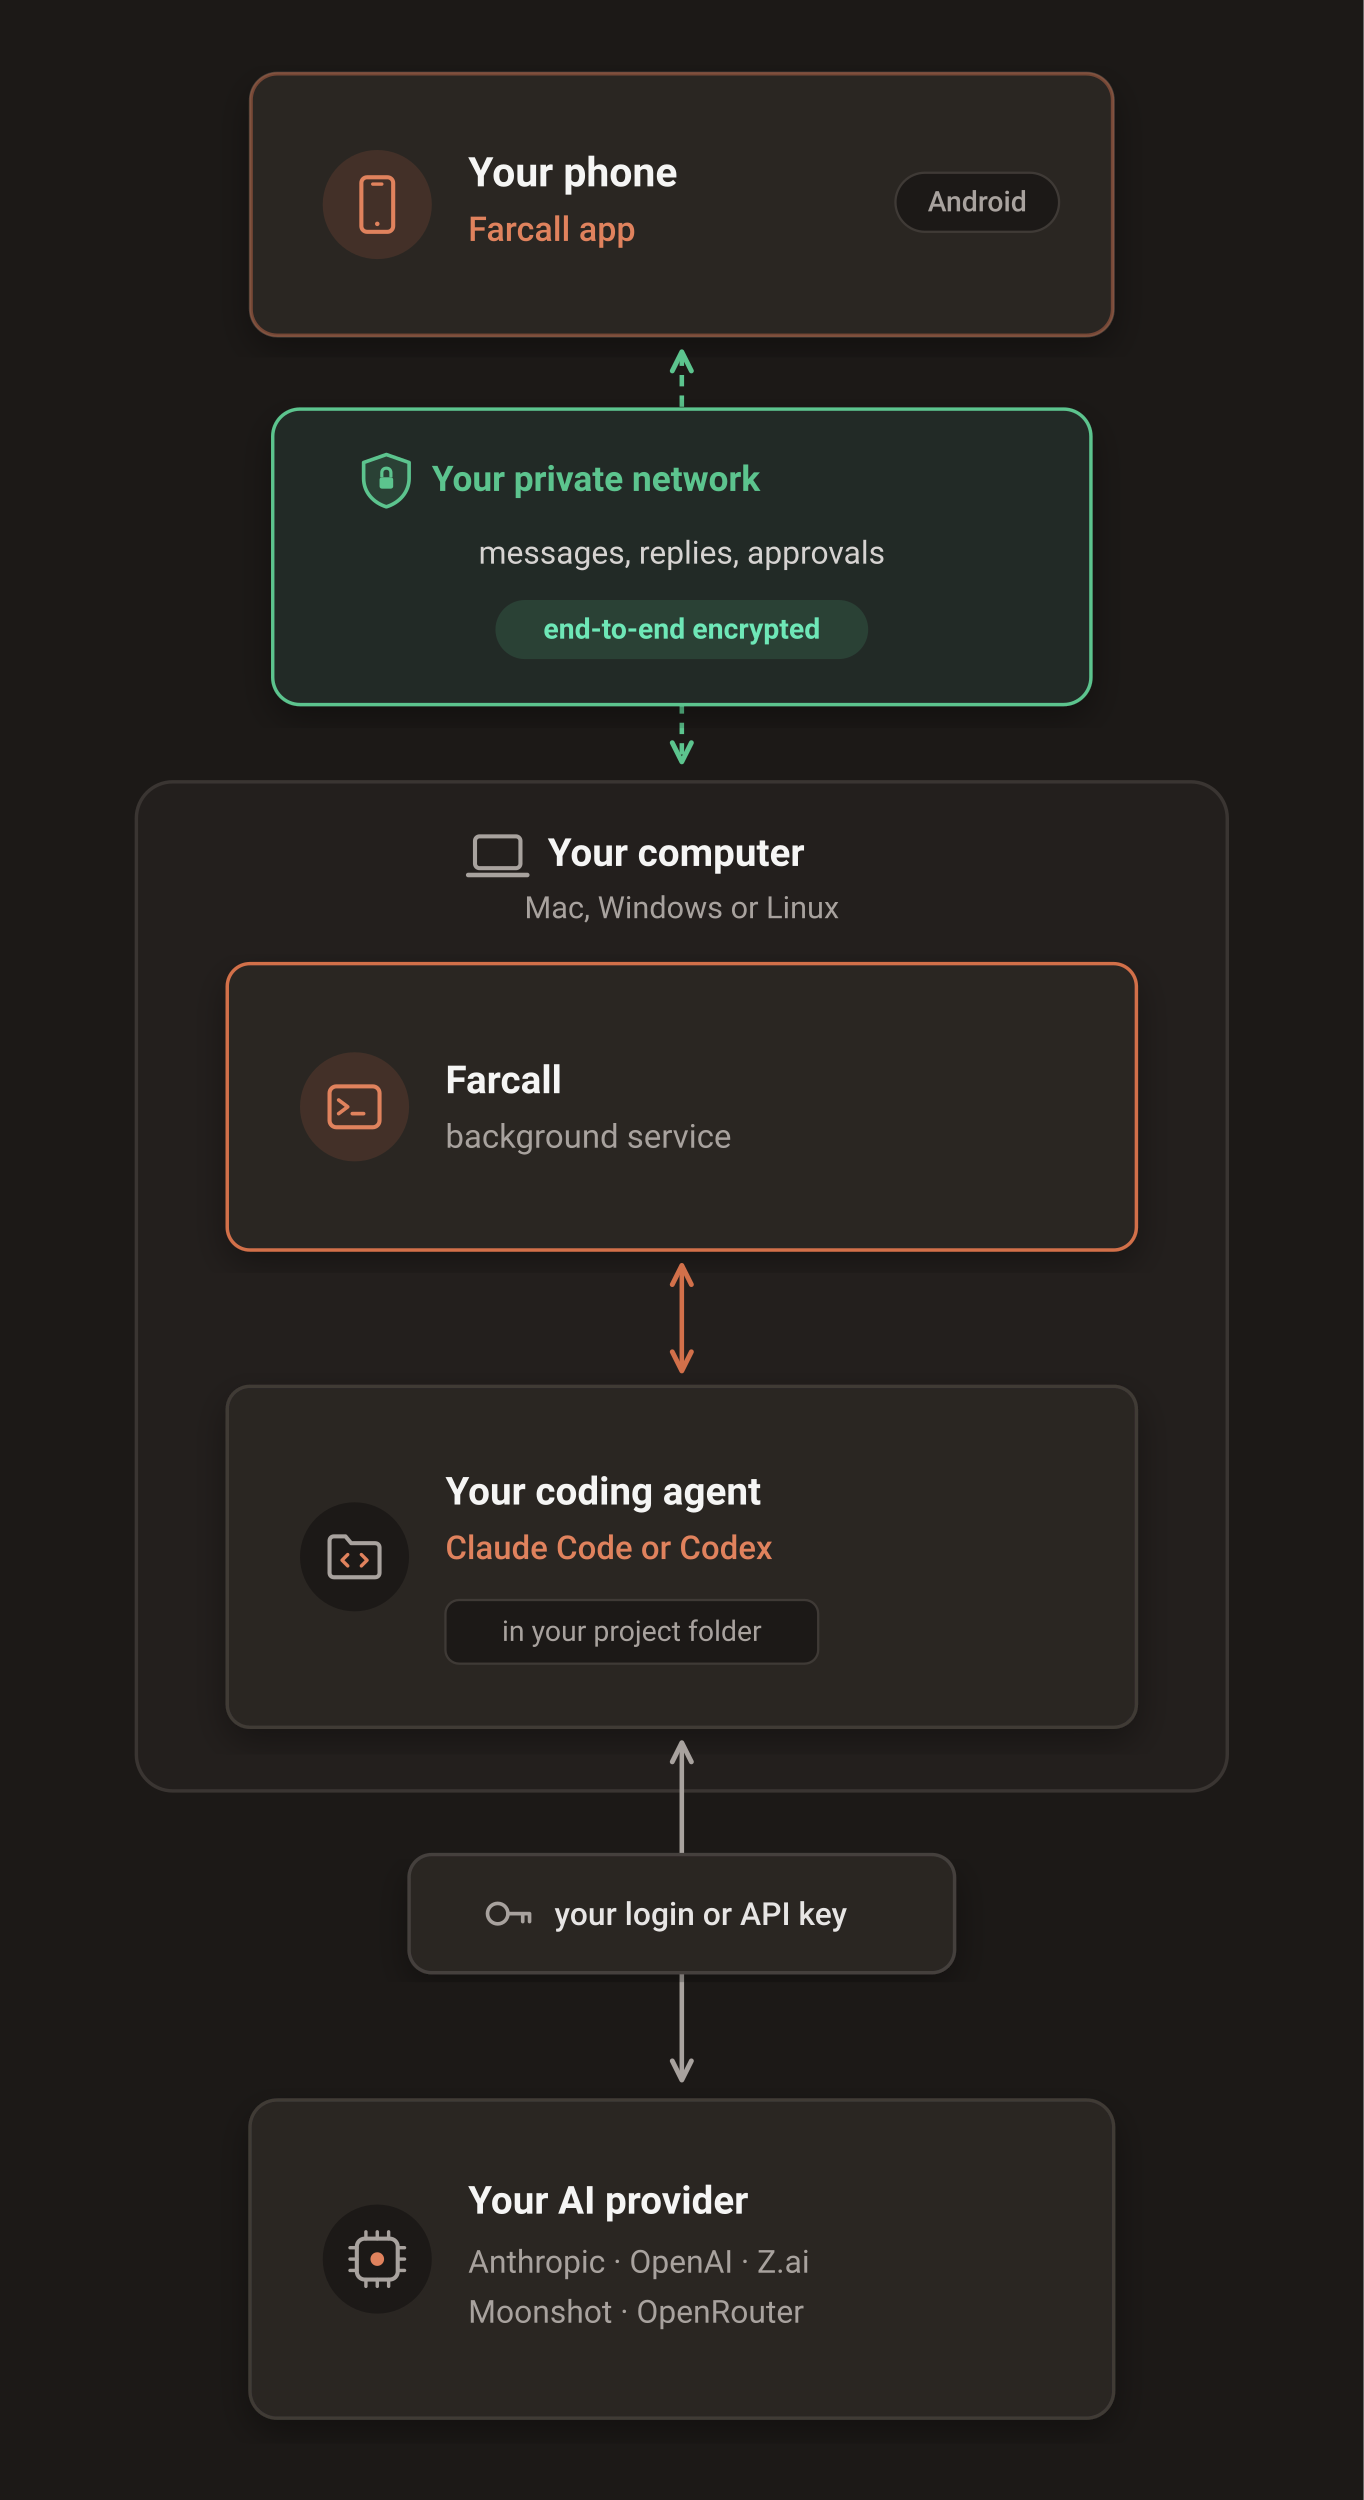
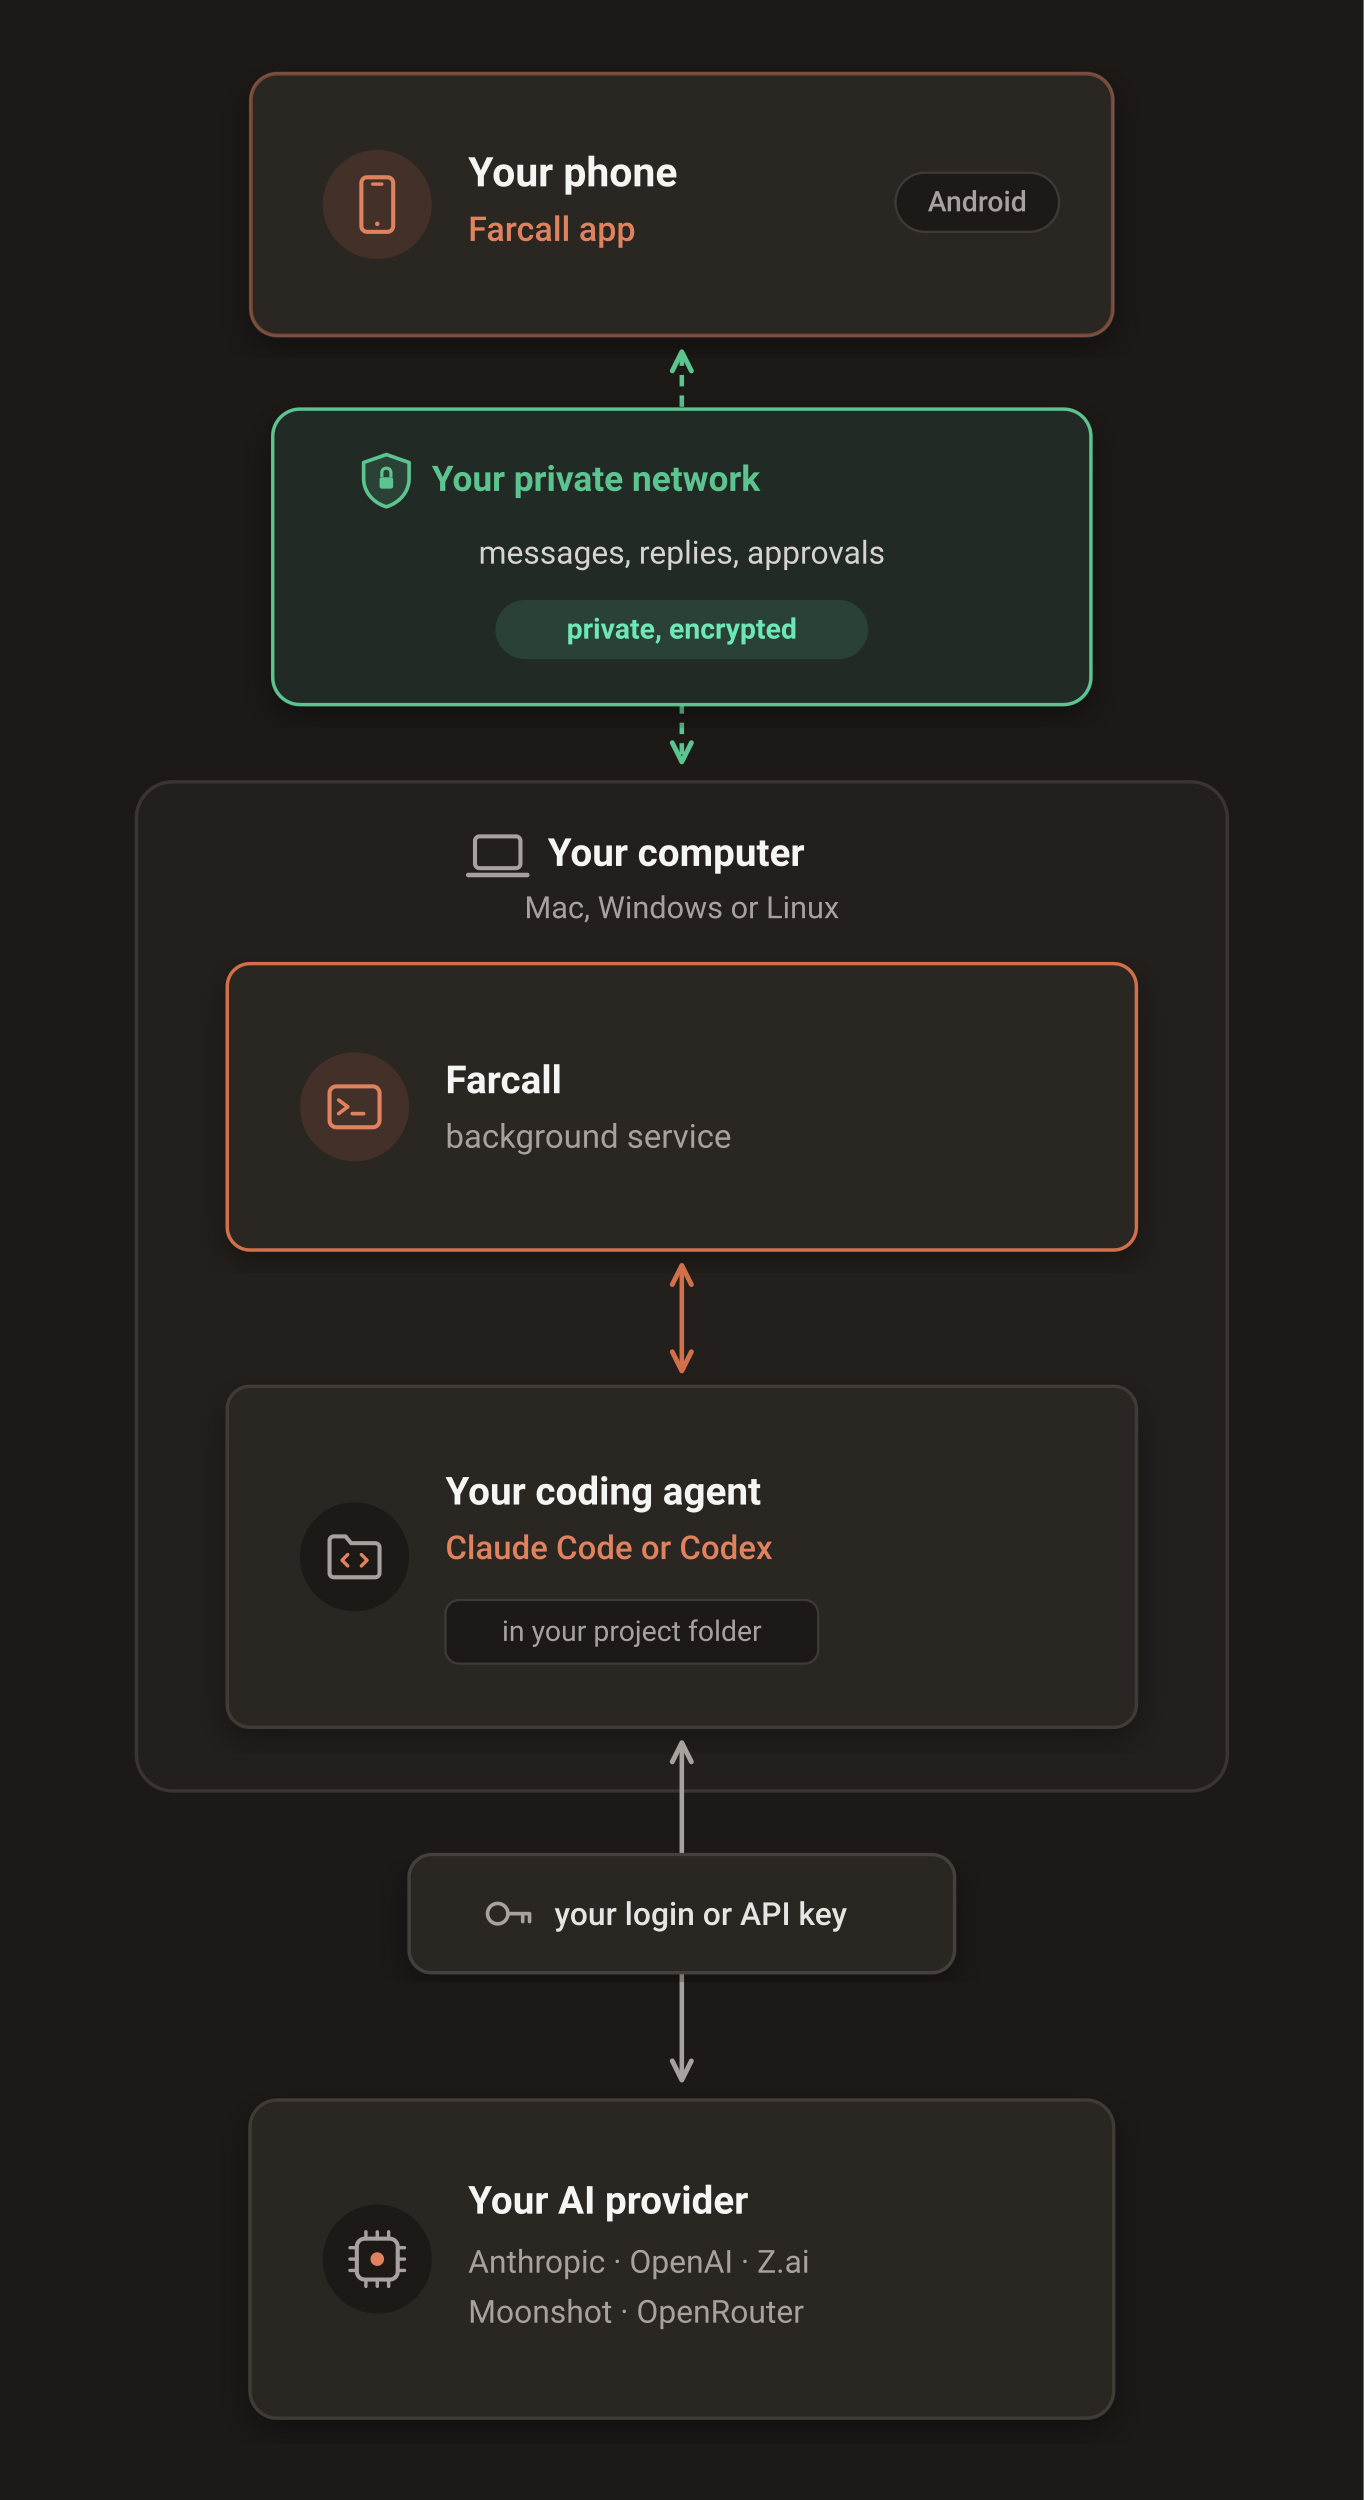
<svg xmlns="http://www.w3.org/2000/svg" viewBox="0 0 600 1100" width="100%" height="100%" font-family="system-ui, -apple-system, 'Segoe UI', Roboto, sans-serif">
  <defs>
    <filter id="shadow-td" x="-8%" y="-8%" width="116%" height="116%">
      <feDropShadow dx="0" dy="6" stdDeviation="8" flood-color="#000000" flood-opacity="0.35" />
    </filter>
    <marker id="arr-em-end-td" viewBox="0 0 10 10" refX="7" refY="5" markerWidth="6" markerHeight="6" orient="auto">
      <path d="M 1 1.5 L 8 5 L 1 8.5" fill="none" stroke="#5CC48E" stroke-width="1.8" stroke-linecap="round" stroke-linejoin="round" />
    </marker>
    <marker id="arr-em-start-td" viewBox="0 0 10 10" refX="3" refY="5" markerWidth="6" markerHeight="6" orient="auto">
      <path d="M 9 1.5 L 2 5 L 9 8.5" fill="none" stroke="#5CC48E" stroke-width="1.8" stroke-linecap="round" stroke-linejoin="round" />
    </marker>
    <marker id="arr-tc-end-td" viewBox="0 0 10 10" refX="7" refY="5" markerWidth="6" markerHeight="6" orient="auto">
      <path d="M 1 1.5 L 8 5 L 1 8.5" fill="none" stroke="#D2704A" stroke-width="1.8" stroke-linecap="round" stroke-linejoin="round" />
    </marker>
    <marker id="arr-tc-start-td" viewBox="0 0 10 10" refX="3" refY="5" markerWidth="6" markerHeight="6" orient="auto">
      <path d="M 9 1.5 L 2 5 L 9 8.5" fill="none" stroke="#D2704A" stroke-width="1.8" stroke-linecap="round" stroke-linejoin="round" />
    </marker>
    <marker id="arr-st-end-td" viewBox="0 0 10 10" refX="7" refY="5" markerWidth="6" markerHeight="6" orient="auto">
      <path d="M 1 1.5 L 8 5 L 1 8.5" fill="none" stroke="#A8A29E" stroke-width="1.8" stroke-linecap="round" stroke-linejoin="round" />
    </marker>
    <marker id="arr-st-start-td" viewBox="0 0 10 10" refX="3" refY="5" markerWidth="6" markerHeight="6" orient="auto">
      <path d="M 9 1.5 L 2 5 L 9 8.5" fill="none" stroke="#A8A29E" stroke-width="1.8" stroke-linecap="round" stroke-linejoin="round" />
    </marker>
  </defs>
  <rect width="600" height="1100" fill="#1C1917" />
  <g filter="url(#shadow-td)">
    <rect x="110" y="32" width="380" height="116" rx="12" fill="#292524" stroke="#3F3A36" stroke-width="1" />
    <rect x="110.5" y="32.5" width="379" height="115" rx="11.5" fill="none" stroke="#D2704A" stroke-width="1.5" stroke-opacity="0.45" />
  </g>
  <g transform="translate(142, 66)">
    <circle cx="24" cy="24" r="24" fill="#D2704A" fill-opacity="0.15" />
    <rect x="17" y="12" width="14" height="24" rx="2.5" fill="none" stroke="#E0825D" stroke-width="1.8" />
    <line x1="22" y1="15" x2="26" y2="15" stroke="#E0825D" stroke-width="1.5" stroke-linecap="round" />
    <circle cx="24" cy="32.5" r="1" fill="#E0825D" />
  </g>
  <text x="206" y="82" font-size="18" font-weight="600" fill="#F5F5F4">Your phone</text>
  <text x="206" y="106" font-size="15" font-weight="500" fill="#E0825D">Farcall app</text>
  <rect x="394" y="76" width="72" height="26" rx="13" fill="#1C1917" stroke="#3F3A36" stroke-width="1" />
  <text x="430" y="93" text-anchor="middle" font-size="12.5" font-weight="500" fill="#A8A29E">Android</text>
  <line x1="300" y1="156" x2="300" y2="334" stroke="#5CC48E" stroke-width="2" stroke-dasharray="5 4" marker-start="url(#arr-em-start-td)" marker-end="url(#arr-em-end-td)" />
  <g filter="url(#shadow-td)">
    <rect x="120" y="180" width="360" height="130" rx="12" fill="#232926" stroke="#5CC48E" stroke-width="1.5" />
  </g>
  <g transform="translate(158, 198)">
    <path d="M 12 2 L 22 5.5 L 22 12.5 C 22 18.5 17.8 23.2 12 25 C 6.2 23.2 2 18.5 2 12.5 L 2 5.5 Z" fill="#5CC48E" fill-opacity="0.15" stroke="#5CC48E" stroke-width="1.6" stroke-linejoin="round" />
    <rect x="9" y="12" width="6" height="5" rx="1" fill="#5CC48E" />
    <path d="M 10 12 L 10 10 C 10 8.8 10.8 8 12 8 C 13.2 8 14 8.8 14 10 L 14 12" fill="none" stroke="#5CC48E" stroke-width="1.4" />
    <text x="32" y="18" font-size="15.5" font-weight="600" fill="#5CC48E">Your private network</text>
  </g>
  <text x="300" y="248" text-anchor="middle" font-size="14" fill="#D6D3D1">messages, replies, approvals</text>
  <rect x="218" y="264" width="164" height="26" rx="13" fill="#5CC48E" fill-opacity="0.15" />
-   <text x="300" y="281" text-anchor="middle" font-size="12.5" font-weight="600" fill="#6EE7B7">end-to-end encrypted</text>
+   <text x="300" y="281" text-anchor="middle" font-size="12.5" font-weight="600" fill="#6EE7B7">private, encrypted</text>
  <rect x="60" y="344" width="480" height="444" rx="16" fill="#231F1D" stroke="#3A3532" stroke-width="1.5" />
  <g transform="translate(205, 366)">
    <rect x="4" y="2" width="20" height="14" rx="2" fill="none" stroke="#A8A29E" stroke-width="1.8" />
    <path d="M 1 19 L 27 19" stroke="#A8A29E" stroke-width="2" stroke-linecap="round" />
    <text x="36" y="15" font-size="17" font-weight="600" fill="#F5F5F4">Your computer</text>
  </g>
  <text x="300" y="404" text-anchor="middle" font-size="13.5" fill="#A8A29E">Mac, Windows or Linux</text>
  <g filter="url(#shadow-td)">
    <rect x="100" y="424" width="400" height="126" rx="10" fill="#292524" stroke="#D2704A" stroke-width="1.5" />
  </g>
  <g transform="translate(132, 463)">
    <circle cx="24" cy="24" r="24" fill="#D2704A" fill-opacity="0.15" />
    <rect x="13" y="15" width="22" height="18" rx="3" fill="none" stroke="#E0825D" stroke-width="1.8" />
    <path d="M 17 21 L 21 24 L 17 27" fill="none" stroke="#E0825D" stroke-width="1.6" stroke-linecap="round" stroke-linejoin="round" />
    <line x1="23" y1="27" x2="28" y2="27" stroke="#E0825D" stroke-width="1.6" stroke-linecap="round" />
  </g>
  <text x="196" y="481" font-size="17" font-weight="600" fill="#F5F5F4">Farcall</text>
  <text x="196" y="505" font-size="14.5" fill="#A8A29E">background service</text>
  <line x1="300" y1="558" x2="300" y2="602" stroke="#D2704A" stroke-width="2" marker-start="url(#arr-tc-start-td)" marker-end="url(#arr-tc-end-td)" />
  <g filter="url(#shadow-td)">
    <rect x="100" y="610" width="400" height="150" rx="10" fill="#292524" stroke="#3F3A36" stroke-width="1.5" />
  </g>
  <g transform="translate(132, 661)">
    <circle cx="24" cy="24" r="24" fill="#1C1917" />
    <path d="M 13 17 C 13 15.8 13.8 15 15 15 L 20 15 L 22.5 18 L 33 18 C 34.2 18 35 18.8 35 20 L 35 31 C 35 32.2 34.2 33 33 33 L 15 33 C 13.8 33 13 32.2 13 31 Z" fill="none" stroke="#A8A29E" stroke-width="1.8" stroke-linejoin="round" />
    <path d="M 21 23 L 18.5 25.5 L 21 28 M 27 23 L 29.5 25.5 L 27 28" fill="none" stroke="#E0825D" stroke-width="1.5" stroke-linecap="round" stroke-linejoin="round" />
  </g>
  <text x="196" y="662" font-size="17" font-weight="600" fill="#F5F5F4">Your coding agent</text>
  <text x="196" y="686" font-size="14.5" font-weight="500" fill="#E0825D">Claude Code or Codex</text>
  <rect x="196" y="704" width="164" height="28" rx="6" fill="#1C1917" stroke="#3F3A36" stroke-width="1" />
  <text x="278" y="722" text-anchor="middle" font-size="12.5" fill="#A8A29E">in your project folder</text>
  <line x1="300" y1="768" x2="300" y2="914" stroke="#A8A29E" stroke-width="2" marker-start="url(#arr-st-start-td)" marker-end="url(#arr-st-end-td)" />
  <g filter="url(#shadow-td)">
    <rect x="180" y="816" width="240" height="52" rx="10" fill="#292524" stroke="#44403C" stroke-width="1.5" />
  </g>
  <g transform="translate(212, 833)">
    <circle cx="7" cy="9" r="4.5" fill="none" stroke="#A8A29E" stroke-width="1.6" />
    <path d="M 11.5 9 L 21 9 M 18 9 L 18 12.5 M 21 9 L 21 12.5" fill="none" stroke="#A8A29E" stroke-width="1.6" stroke-linecap="round" />
    <text x="32" y="14" font-size="14" font-weight="500" fill="#E7E5E4">your login or API key</text>
  </g>
  <g filter="url(#shadow-td)">
    <rect x="110" y="924" width="380" height="140" rx="12" fill="#292524" stroke="#3F3A36" stroke-width="1.5" />
  </g>
  <g transform="translate(142, 970)">
    <circle cx="24" cy="24" r="24" fill="#1C1917" />
    <rect x="15" y="15" width="18" height="18" rx="3.5" fill="none" stroke="#A8A29E" stroke-width="1.8" />
    <path d="M 19 12 L 19 15 M 24 12 L 24 15 M 29 12 L 29 15 M 19 33 L 19 36 M 24 33 L 24 36 M 29 33 L 29 36 M 12 19 L 15 19 M 12 24 L 15 24 M 12 29 L 15 29 M 33 19 L 36 19 M 33 24 L 36 24 M 33 29 L 36 29" stroke="#A8A29E" stroke-width="1.5" stroke-linecap="round" />
    <circle cx="24" cy="24" r="3" fill="#E0825D" />
  </g>
  <text x="206" y="974" font-size="17" font-weight="600" fill="#F5F5F4">Your AI provider</text>
  <text x="206" y="1000" font-size="14" fill="#A8A29E">Anthropic · OpenAI · Z.ai</text>
  <text x="206" y="1022" font-size="14" fill="#A8A29E">Moonshot · OpenRouter</text>
</svg>
